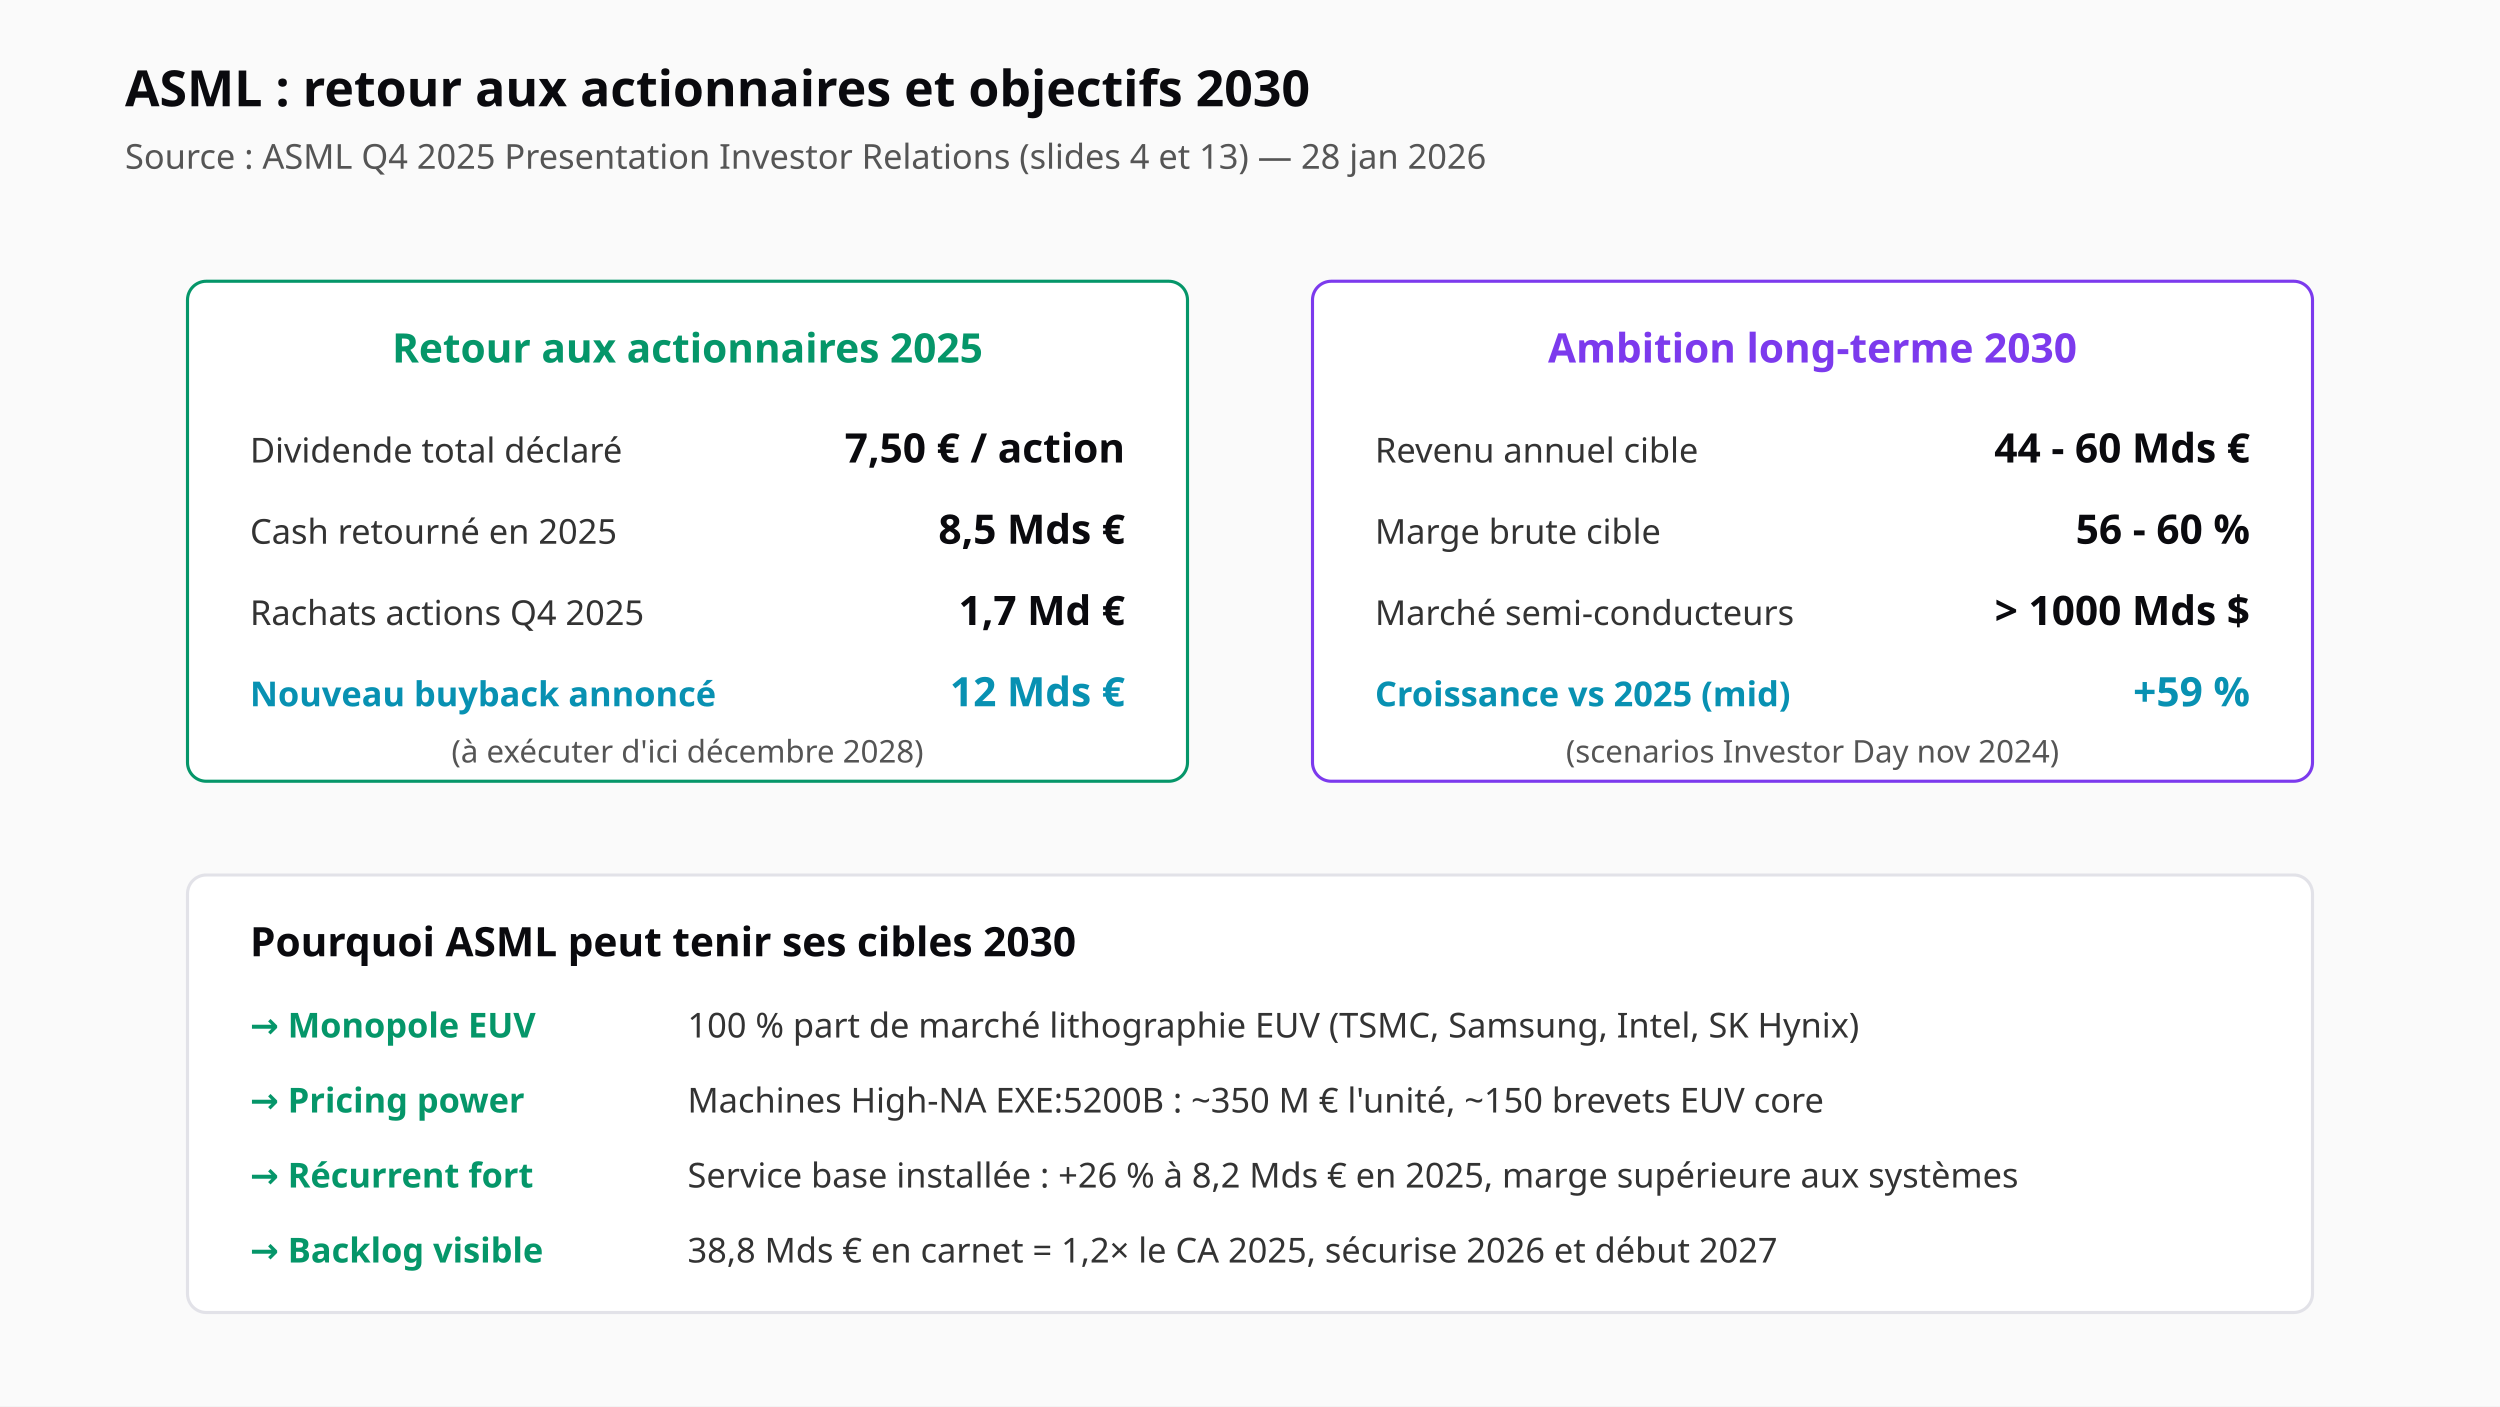
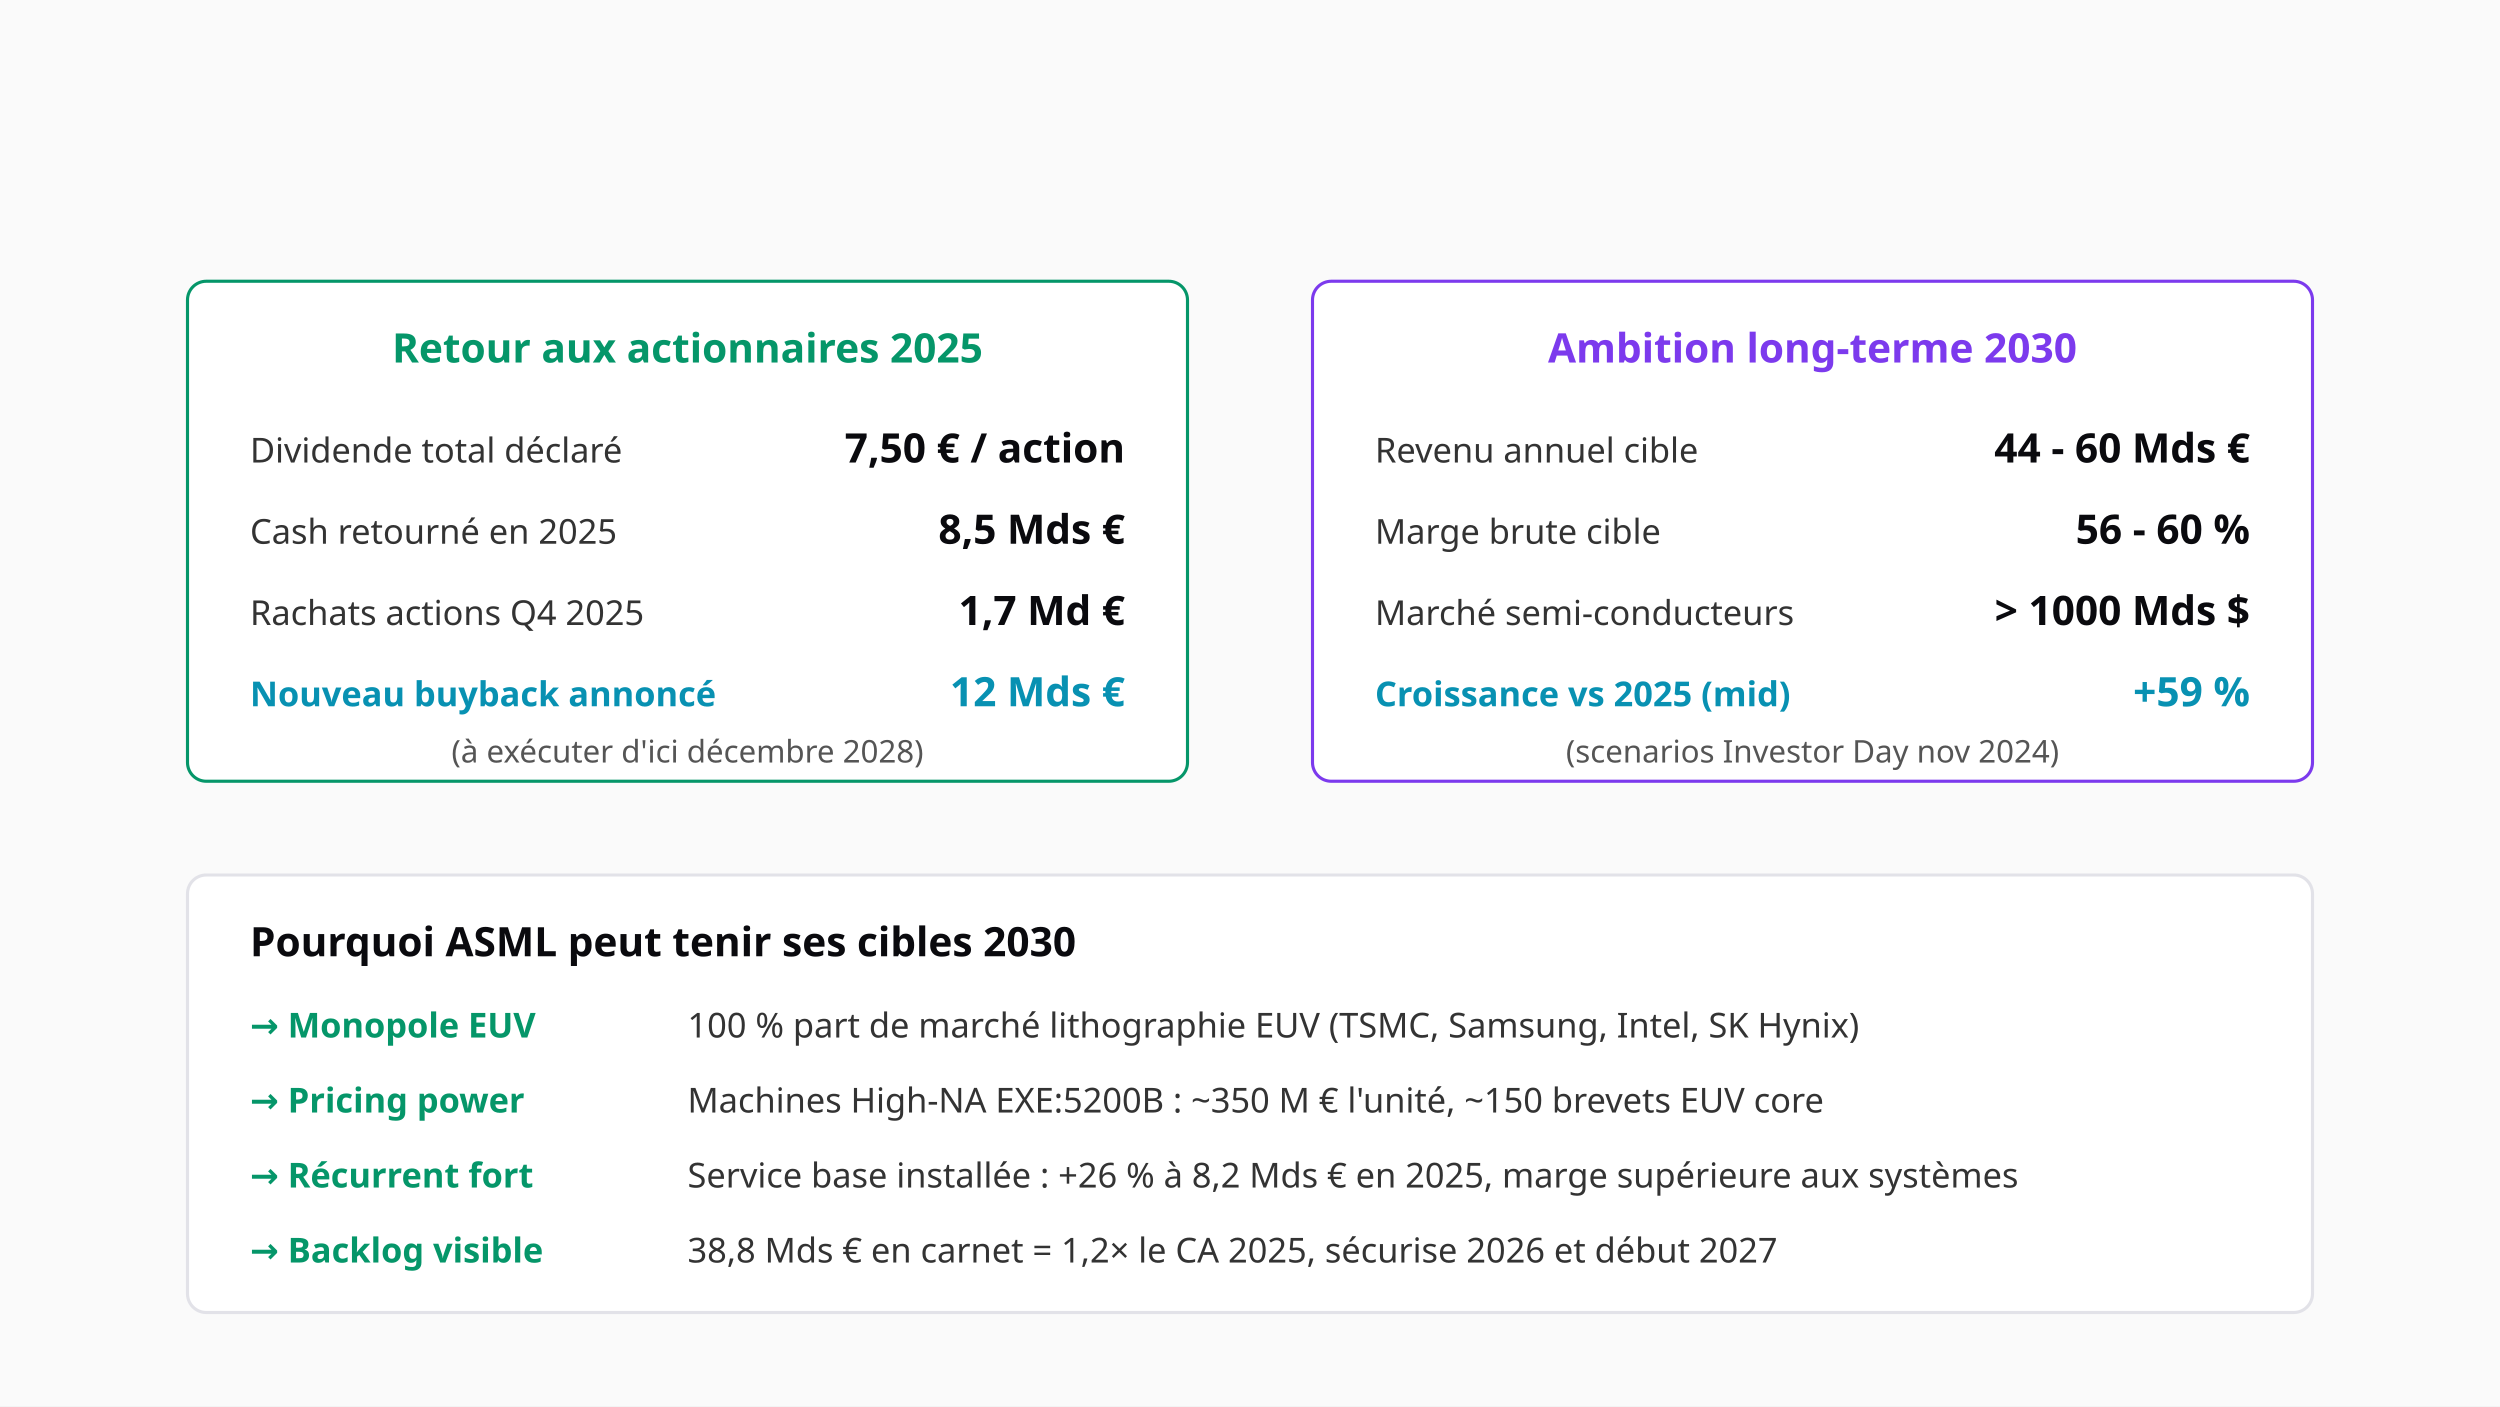
<svg xmlns="http://www.w3.org/2000/svg" viewBox="0 0 800 450" font-family="ui-sans-serif, system-ui">
  <rect width="800" height="450" fill="#fafafa" />
-   <text x="40" y="34" fill="#0a0a0e" font-size="16" font-weight="700">ASML : retour aux actionnaires et objectifs 2030</text>
-   <text x="40" y="54" fill="#555" font-size="11">Source : ASML Q4 2025 Presentation Investor Relations (slides 4 et 13) — 28 jan 2026</text>
  <rect x="60" y="90" width="320" height="160" fill="#ffffff" stroke="#059669" rx="6" />
  <text x="220" y="116" text-anchor="middle" fill="#059669" font-size="13" font-weight="700">Retour aux actionnaires 2025</text>
  <text x="80" y="148" fill="#333" font-size="11">Dividende total déclaré</text>
  <text x="360" y="148" text-anchor="end" fill="#0a0a0e" font-size="13" font-family="ui-monospace" font-weight="700">7,50 € / action</text>
  <text x="80" y="174" fill="#333" font-size="11">Cash retourné en 2025</text>
  <text x="360" y="174" text-anchor="end" fill="#0a0a0e" font-size="13" font-family="ui-monospace" font-weight="700">8,5 Mds €</text>
  <text x="80" y="200" fill="#333" font-size="11">Rachats actions Q4 2025</text>
  <text x="360" y="200" text-anchor="end" fill="#0a0a0e" font-size="13" font-family="ui-monospace" font-weight="700">1,7 Md €</text>
  <text x="80" y="226" fill="#0891b2" font-size="11" font-weight="600">Nouveau buyback annoncé</text>
  <text x="360" y="226" text-anchor="end" fill="#0891b2" font-size="13" font-family="ui-monospace" font-weight="700">12 Mds €</text>
  <text x="220" y="244" text-anchor="middle" fill="#555" font-size="10">(à exécuter d'ici décembre 2028)</text>
  <rect x="420" y="90" width="320" height="160" fill="#ffffff" stroke="#7c3aed" rx="6" />
  <text x="580" y="116" text-anchor="middle" fill="#7c3aed" font-size="13" font-weight="700">Ambition long-terme 2030</text>
  <text x="440" y="148" fill="#333" font-size="11">Revenu annuel cible</text>
  <text x="720" y="148" text-anchor="end" fill="#0a0a0e" font-size="13" font-family="ui-monospace" font-weight="700">44 - 60 Mds €</text>
  <text x="440" y="174" fill="#333" font-size="11">Marge brute cible</text>
  <text x="720" y="174" text-anchor="end" fill="#0a0a0e" font-size="13" font-family="ui-monospace" font-weight="700">56 - 60 %</text>
  <text x="440" y="200" fill="#333" font-size="11">Marché semi-conducteurs</text>
  <text x="720" y="200" text-anchor="end" fill="#0a0a0e" font-size="13" font-family="ui-monospace" font-weight="700">&gt; 1000 Mds $</text>
  <text x="440" y="226" fill="#0891b2" font-size="11" font-weight="600">Croissance vs 2025 (mid)</text>
  <text x="720" y="226" text-anchor="end" fill="#0891b2" font-size="13" font-family="ui-monospace" font-weight="700">+59 %</text>
  <text x="580" y="244" text-anchor="middle" fill="#555" font-size="10">(scenarios Investor Day nov 2024)</text>
  <rect x="60" y="280" width="680" height="140" fill="#ffffff" stroke="#e2e2e8" rx="6" />
  <text x="80" y="306" fill="#0a0a0e" font-size="13" font-weight="700">Pourquoi ASML peut tenir ses cibles 2030</text>
  <text x="80" y="332" fill="#059669" font-size="11" font-weight="600">→ Monopole EUV</text>
  <text x="220" y="332" fill="#333" font-size="11">100 % part de marché lithographie EUV (TSMC, Samsung, Intel, SK Hynix)</text>
  <text x="80" y="356" fill="#059669" font-size="11" font-weight="600">→ Pricing power</text>
  <text x="220" y="356" fill="#333" font-size="11">Machines High-NA EXE:5200B : ~350 M € l'unité, ~150 brevets EUV core</text>
  <text x="80" y="380" fill="#059669" font-size="11" font-weight="600">→ Récurrent fort</text>
  <text x="220" y="380" fill="#333" font-size="11">Service base installée : +26 % à 8,2 Mds € en 2025, marge supérieure aux systèmes</text>
  <text x="80" y="404" fill="#059669" font-size="11" font-weight="600">→ Backlog visible</text>
  <text x="220" y="404" fill="#333" font-size="11">38,8 Mds € en carnet = 1,2× le CA 2025, sécurise 2026 et début 2027</text>
</svg>
